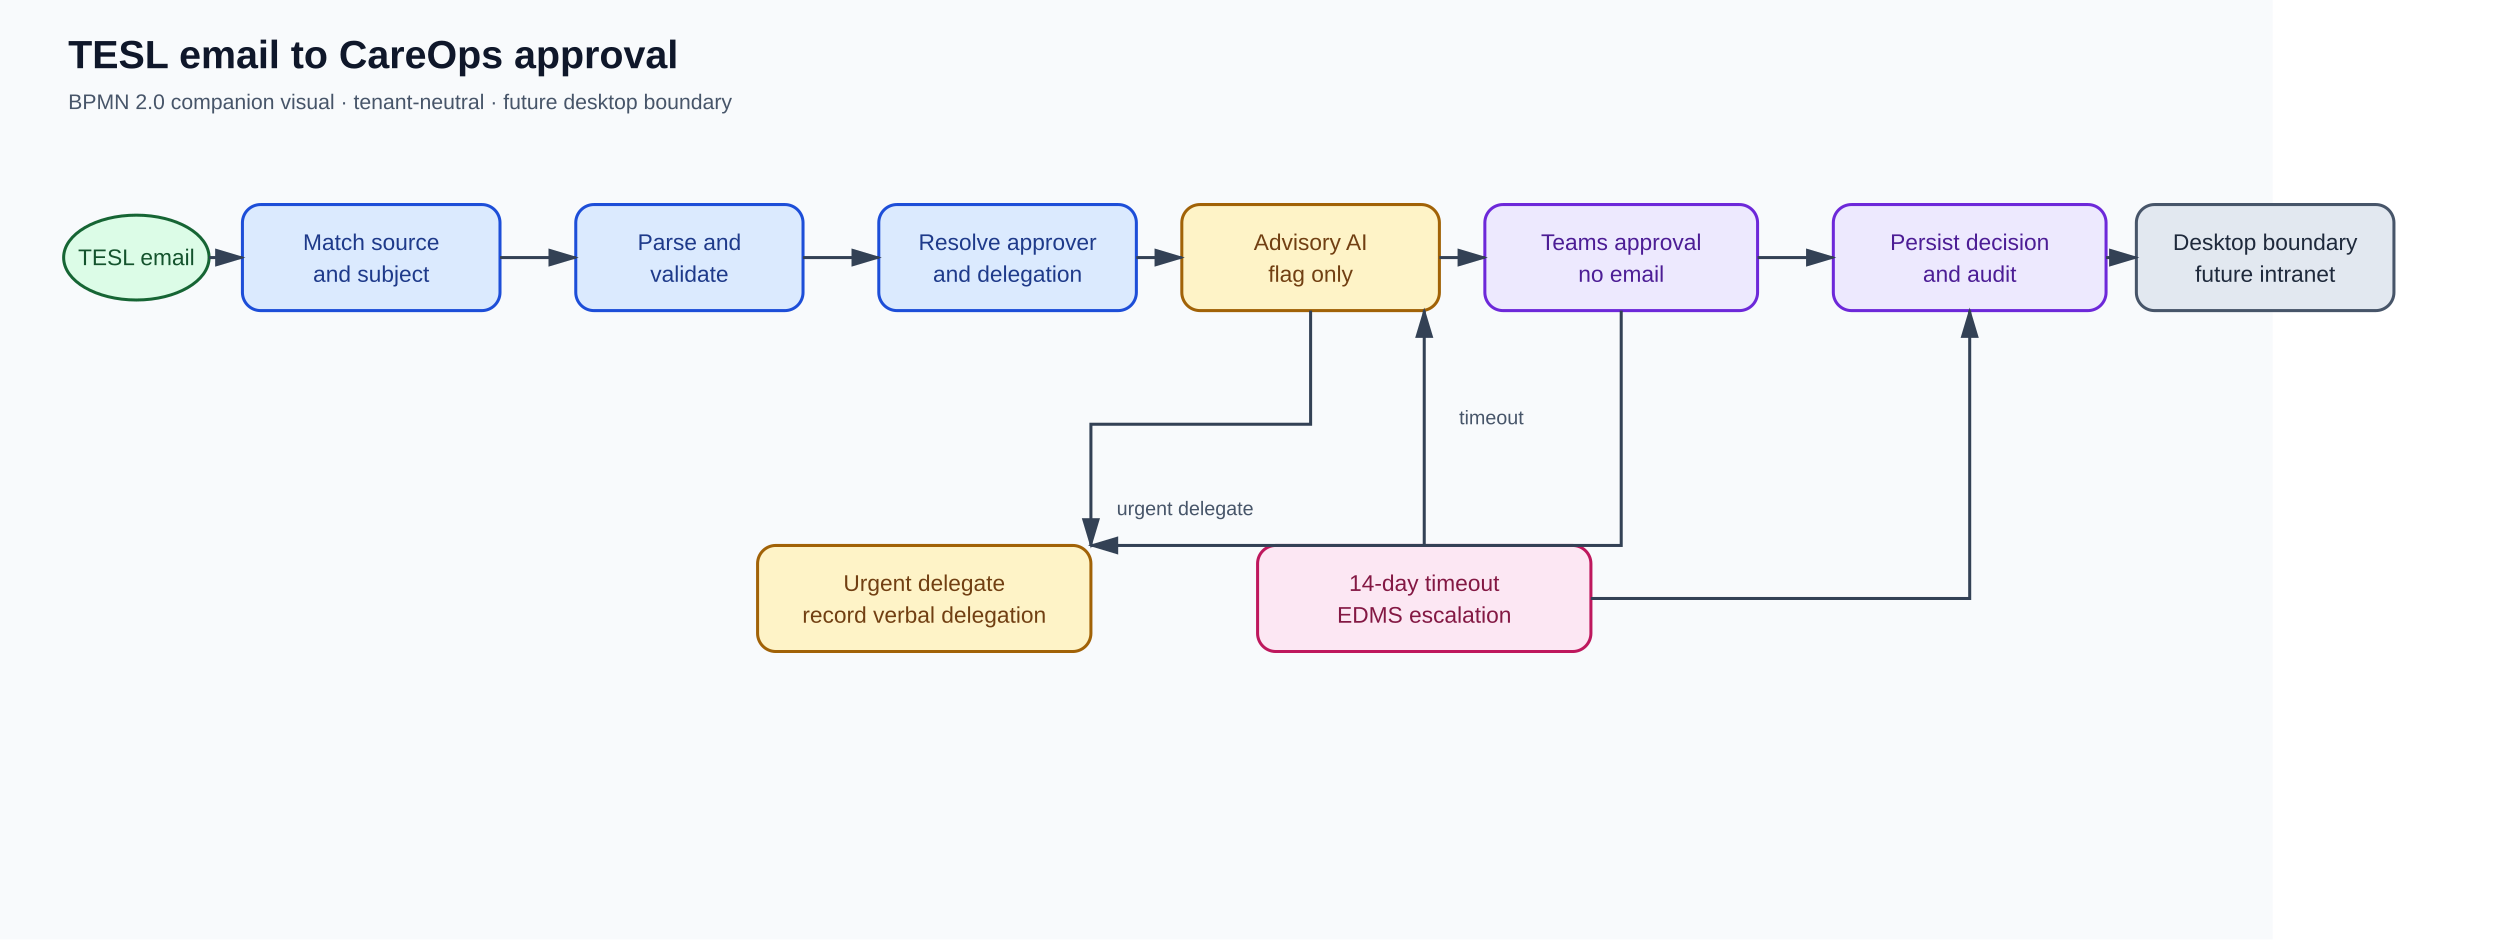
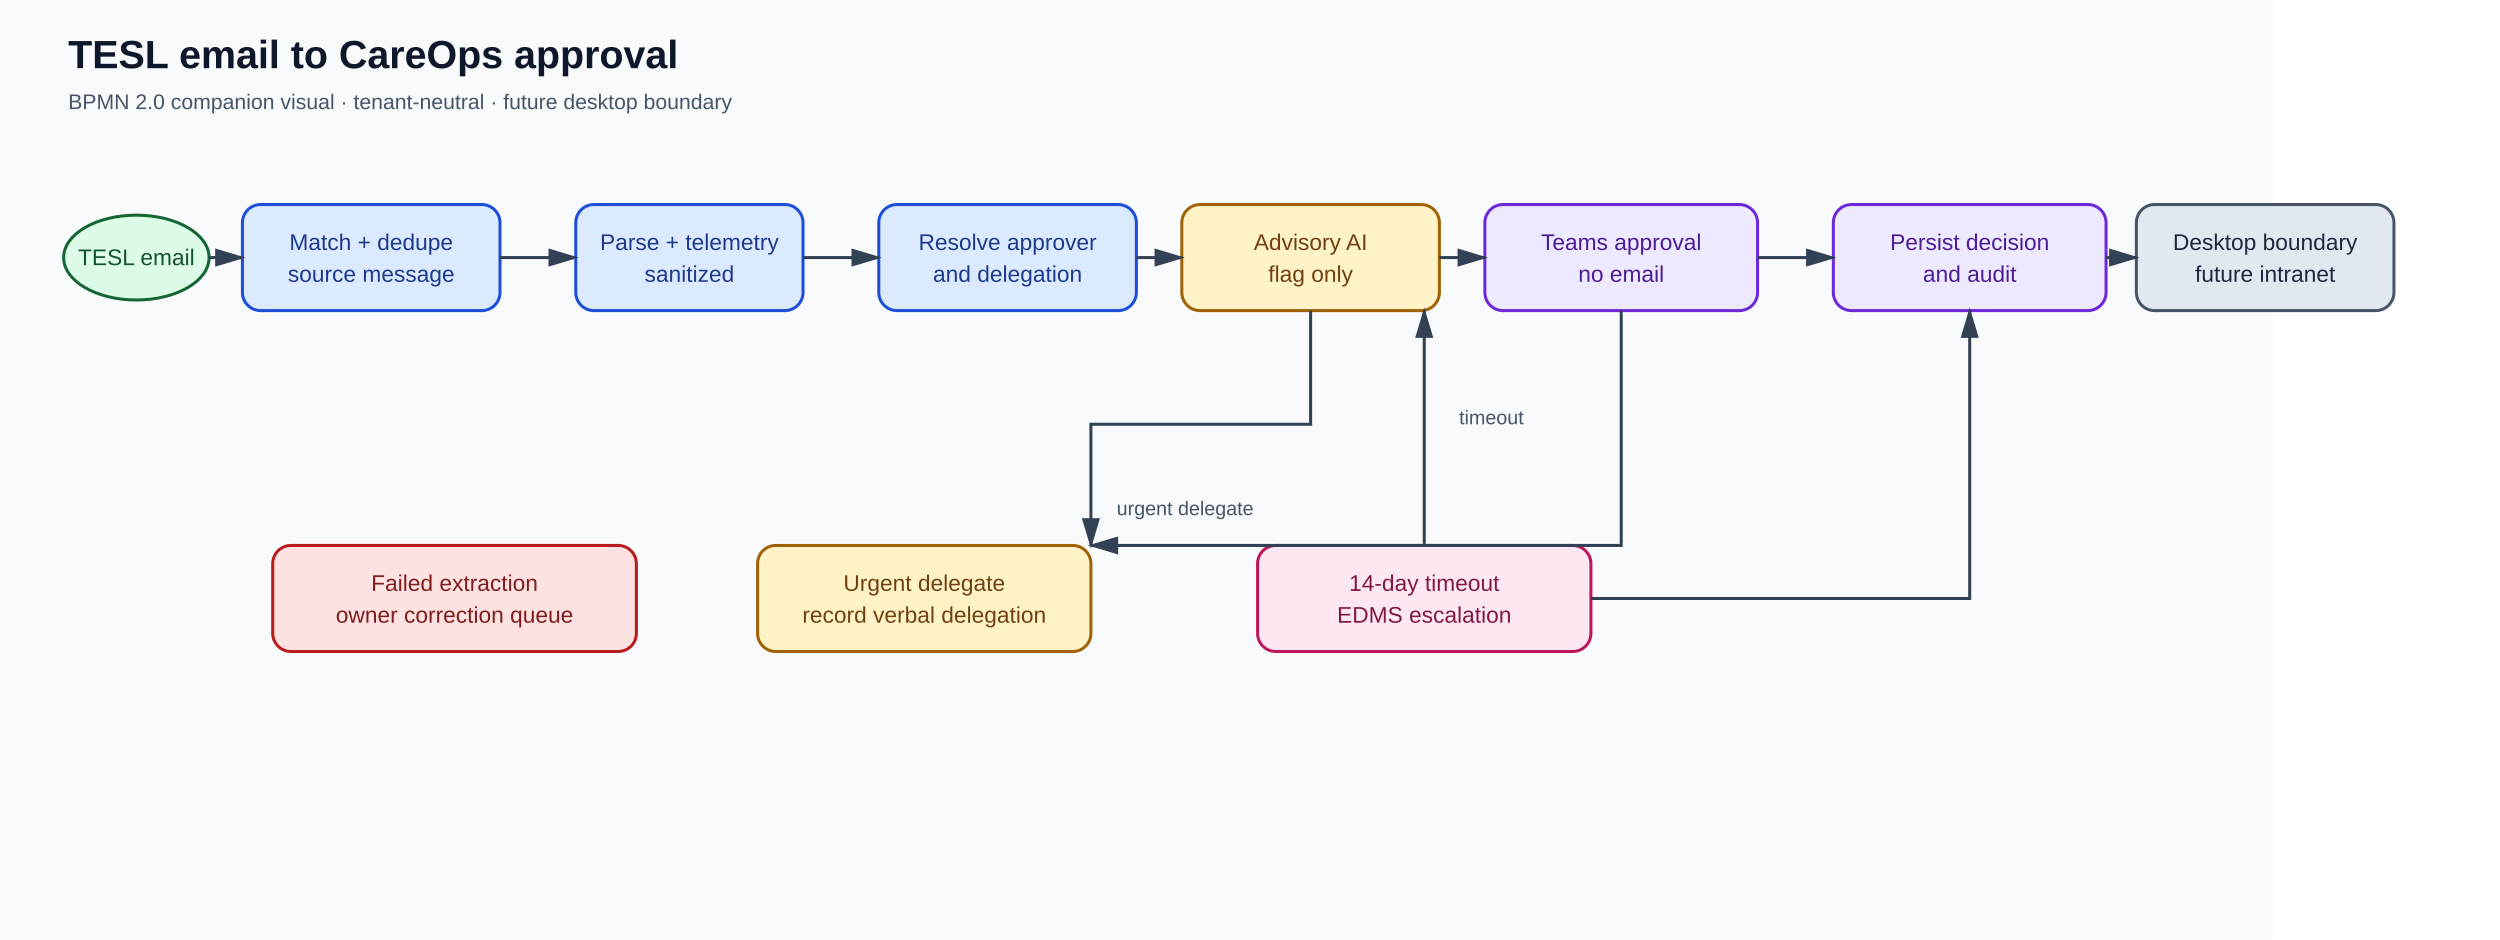
<svg xmlns="http://www.w3.org/2000/svg" width="1650" height="620" viewBox="0 0 1650 620" role="img" aria-labelledby="title desc">
  <defs>
    <marker id="arrow" markerWidth="10" markerHeight="10" refX="9" refY="3" orient="auto">
      <path d="M0,0 L10,3 L0,6 Z" fill="#334155" />
    </marker>
  </defs>
  <rect width="1500" height="620" fill="#f8fafc" />
  <text x="45" y="45" font-family="Segoe UI,Arial" font-size="26" font-weight="700" fill="#0f172a">TESL email to CareOps approval</text>
  <text x="45" y="72" font-family="Segoe UI,Arial" font-size="14" fill="#475569">BPMN 2.0 companion visual · tenant-neutral · future desktop boundary</text>
  <g font-family="Segoe UI,Arial" font-size="15" text-anchor="middle">
    <ellipse cx="90" cy="170" rx="48" ry="28" fill="#dcfce7" stroke="#166534" stroke-width="2" />
    <text x="90" y="175" fill="#14532d">TESL email</text>
    <rect x="160" y="135" width="170" height="70" rx="12" fill="#dbeafe" stroke="#1d4ed8" stroke-width="2" />
-     <text x="245" y="165" fill="#1e3a8a">Match source</text>
-     <text x="245" y="186" fill="#1e3a8a">and subject</text>
+     <text x="245" y="165" fill="#1e3a8a">Match + dedupe</text>
+     <text x="245" y="186" fill="#1e3a8a">source message</text>
    <rect x="380" y="135" width="150" height="70" rx="12" fill="#dbeafe" stroke="#1d4ed8" stroke-width="2" />
-     <text x="455" y="165" fill="#1e3a8a">Parse and</text>
-     <text x="455" y="186" fill="#1e3a8a">validate</text>
+     <text x="455" y="165" fill="#1e3a8a">Parse + telemetry</text>
+     <text x="455" y="186" fill="#1e3a8a">sanitized</text>
    <rect x="580" y="135" width="170" height="70" rx="12" fill="#dbeafe" stroke="#1d4ed8" stroke-width="2" />
    <text x="665" y="165" fill="#1e3a8a">Resolve approver</text>
    <text x="665" y="186" fill="#1e3a8a">and delegation</text>
    <rect x="780" y="135" width="170" height="70" rx="12" fill="#fef3c7" stroke="#a16207" stroke-width="2" />
    <text x="865" y="165" fill="#713f12">Advisory AI</text>
    <text x="865" y="186" fill="#713f12">flag only</text>
    <rect x="980" y="135" width="180" height="70" rx="12" fill="#ede9fe" stroke="#6d28d9" stroke-width="2" />
    <text x="1070" y="165" fill="#4c1d95">Teams approval</text>
    <text x="1070" y="186" fill="#4c1d95">no email</text>
    <rect x="1210" y="135" width="180" height="70" rx="12" fill="#ede9fe" stroke="#6d28d9" stroke-width="2" />
    <text x="1300" y="165" fill="#4c1d95">Persist decision</text>
    <text x="1300" y="186" fill="#4c1d95">and audit</text>
    <rect x="1410" y="135" width="170" height="70" rx="12" fill="#e2e8f0" stroke="#475569" stroke-width="2" />
    <text x="1495" y="165" fill="#1e293b">Desktop boundary</text>
    <text x="1495" y="186" fill="#1e293b">future intranet</text>
    <rect x="830" y="360" width="220" height="70" rx="12" fill="#fce7f3" stroke="#be185d" stroke-width="2" />
    <text x="940" y="390" fill="#831843">14-day timeout</text>
    <text x="940" y="411" fill="#831843">EDMS escalation</text>
    <rect x="500" y="360" width="220" height="70" rx="12" fill="#fef3c7" stroke="#a16207" stroke-width="2" />
    <text x="610" y="390" fill="#713f12">Urgent delegate</text>
    <text x="610" y="411" fill="#713f12">record verbal delegation</text>
+     <rect x="180" y="360" width="240" height="70" rx="12" fill="#fee2e2" stroke="#b91c1c" stroke-width="2" />
+     <text x="300" y="390" fill="#7f1d1d">Failed extraction</text>
+     <text x="300" y="411" fill="#7f1d1d">owner correction queue</text>
  </g>
  <g stroke="#334155" stroke-width="2" fill="none" marker-end="url(#arrow)">
    <path d="M138 170 H160" />
    <path d="M330 170 H380" />
    <path d="M530 170 H580" />
    <path d="M750 170 H780" />
    <path d="M950 170 H980" />
    <path d="M1160 170 H1210" />
    <path d="M1390 170 H1410" />
    <path d="M1070 205 V360 H720" />
    <path d="M940 360 V205" />
    <path d="M865 205 V280 H720 V360" />
    <path d="M1050 395 H1300 V205" />
  </g>
  <g font-family="Segoe UI,Arial" font-size="13" fill="#475569">
    <text x="963" y="280">timeout</text>
    <text x="737" y="340">urgent delegate</text>
  </g>
</svg>
